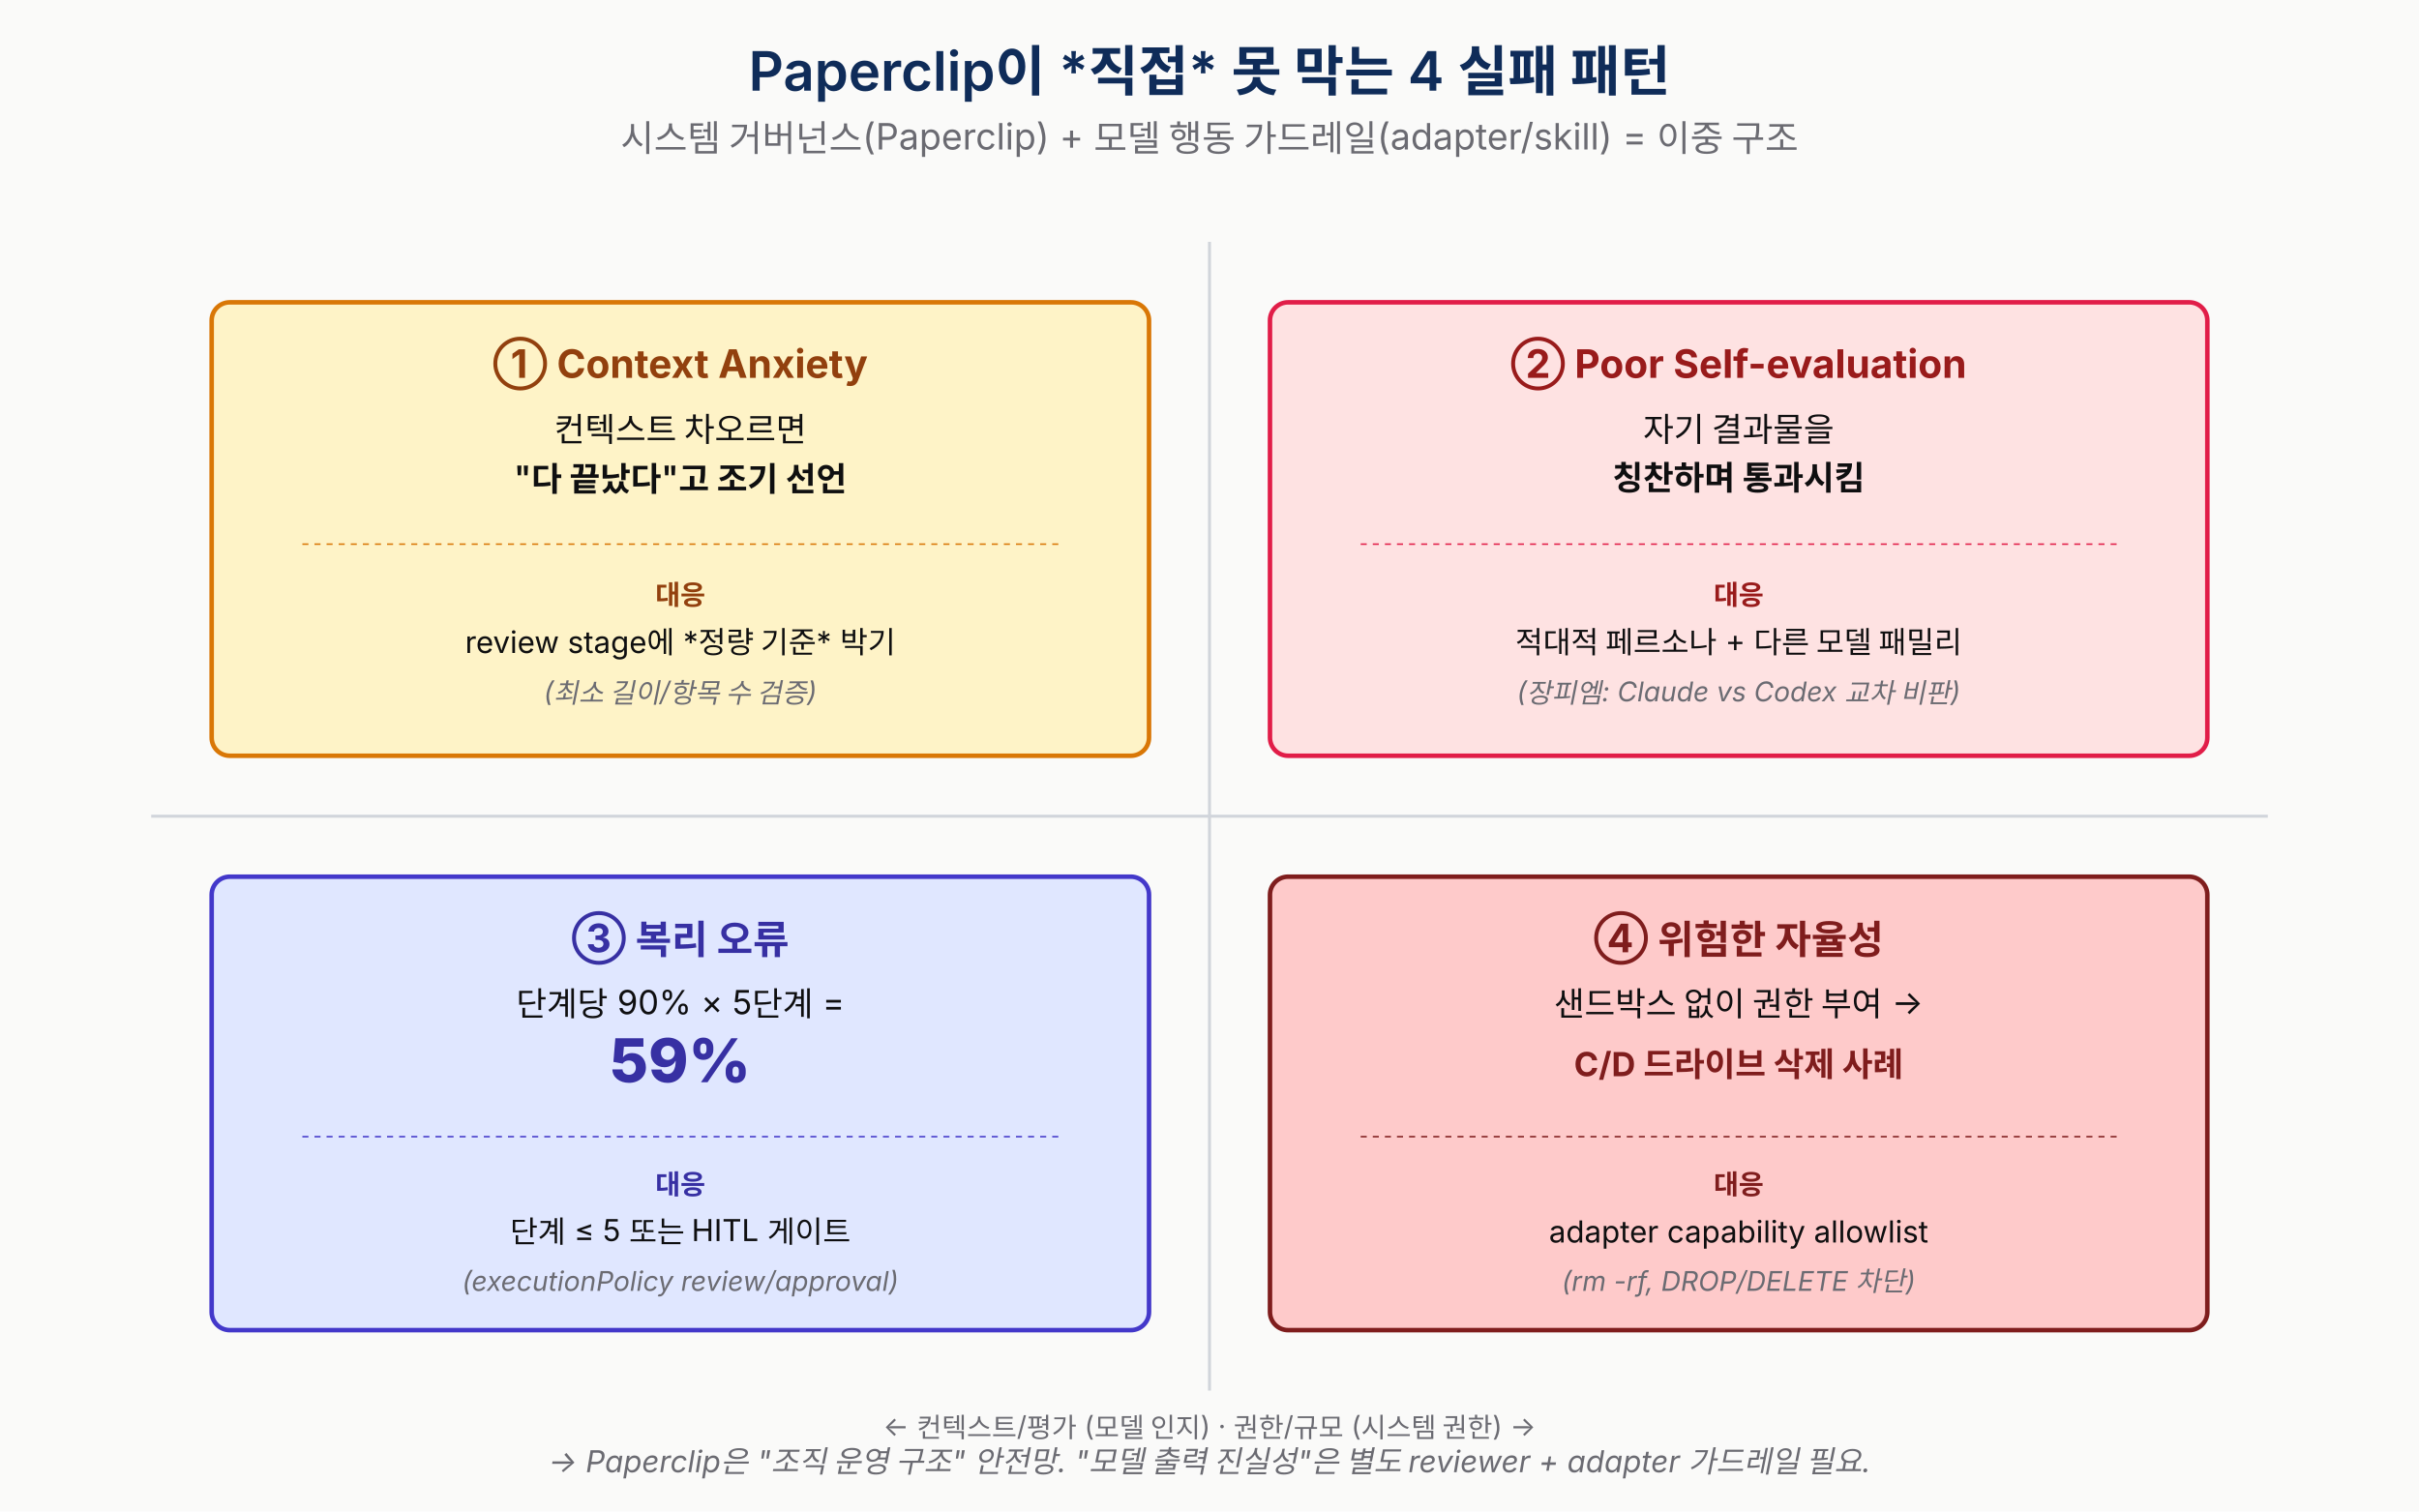
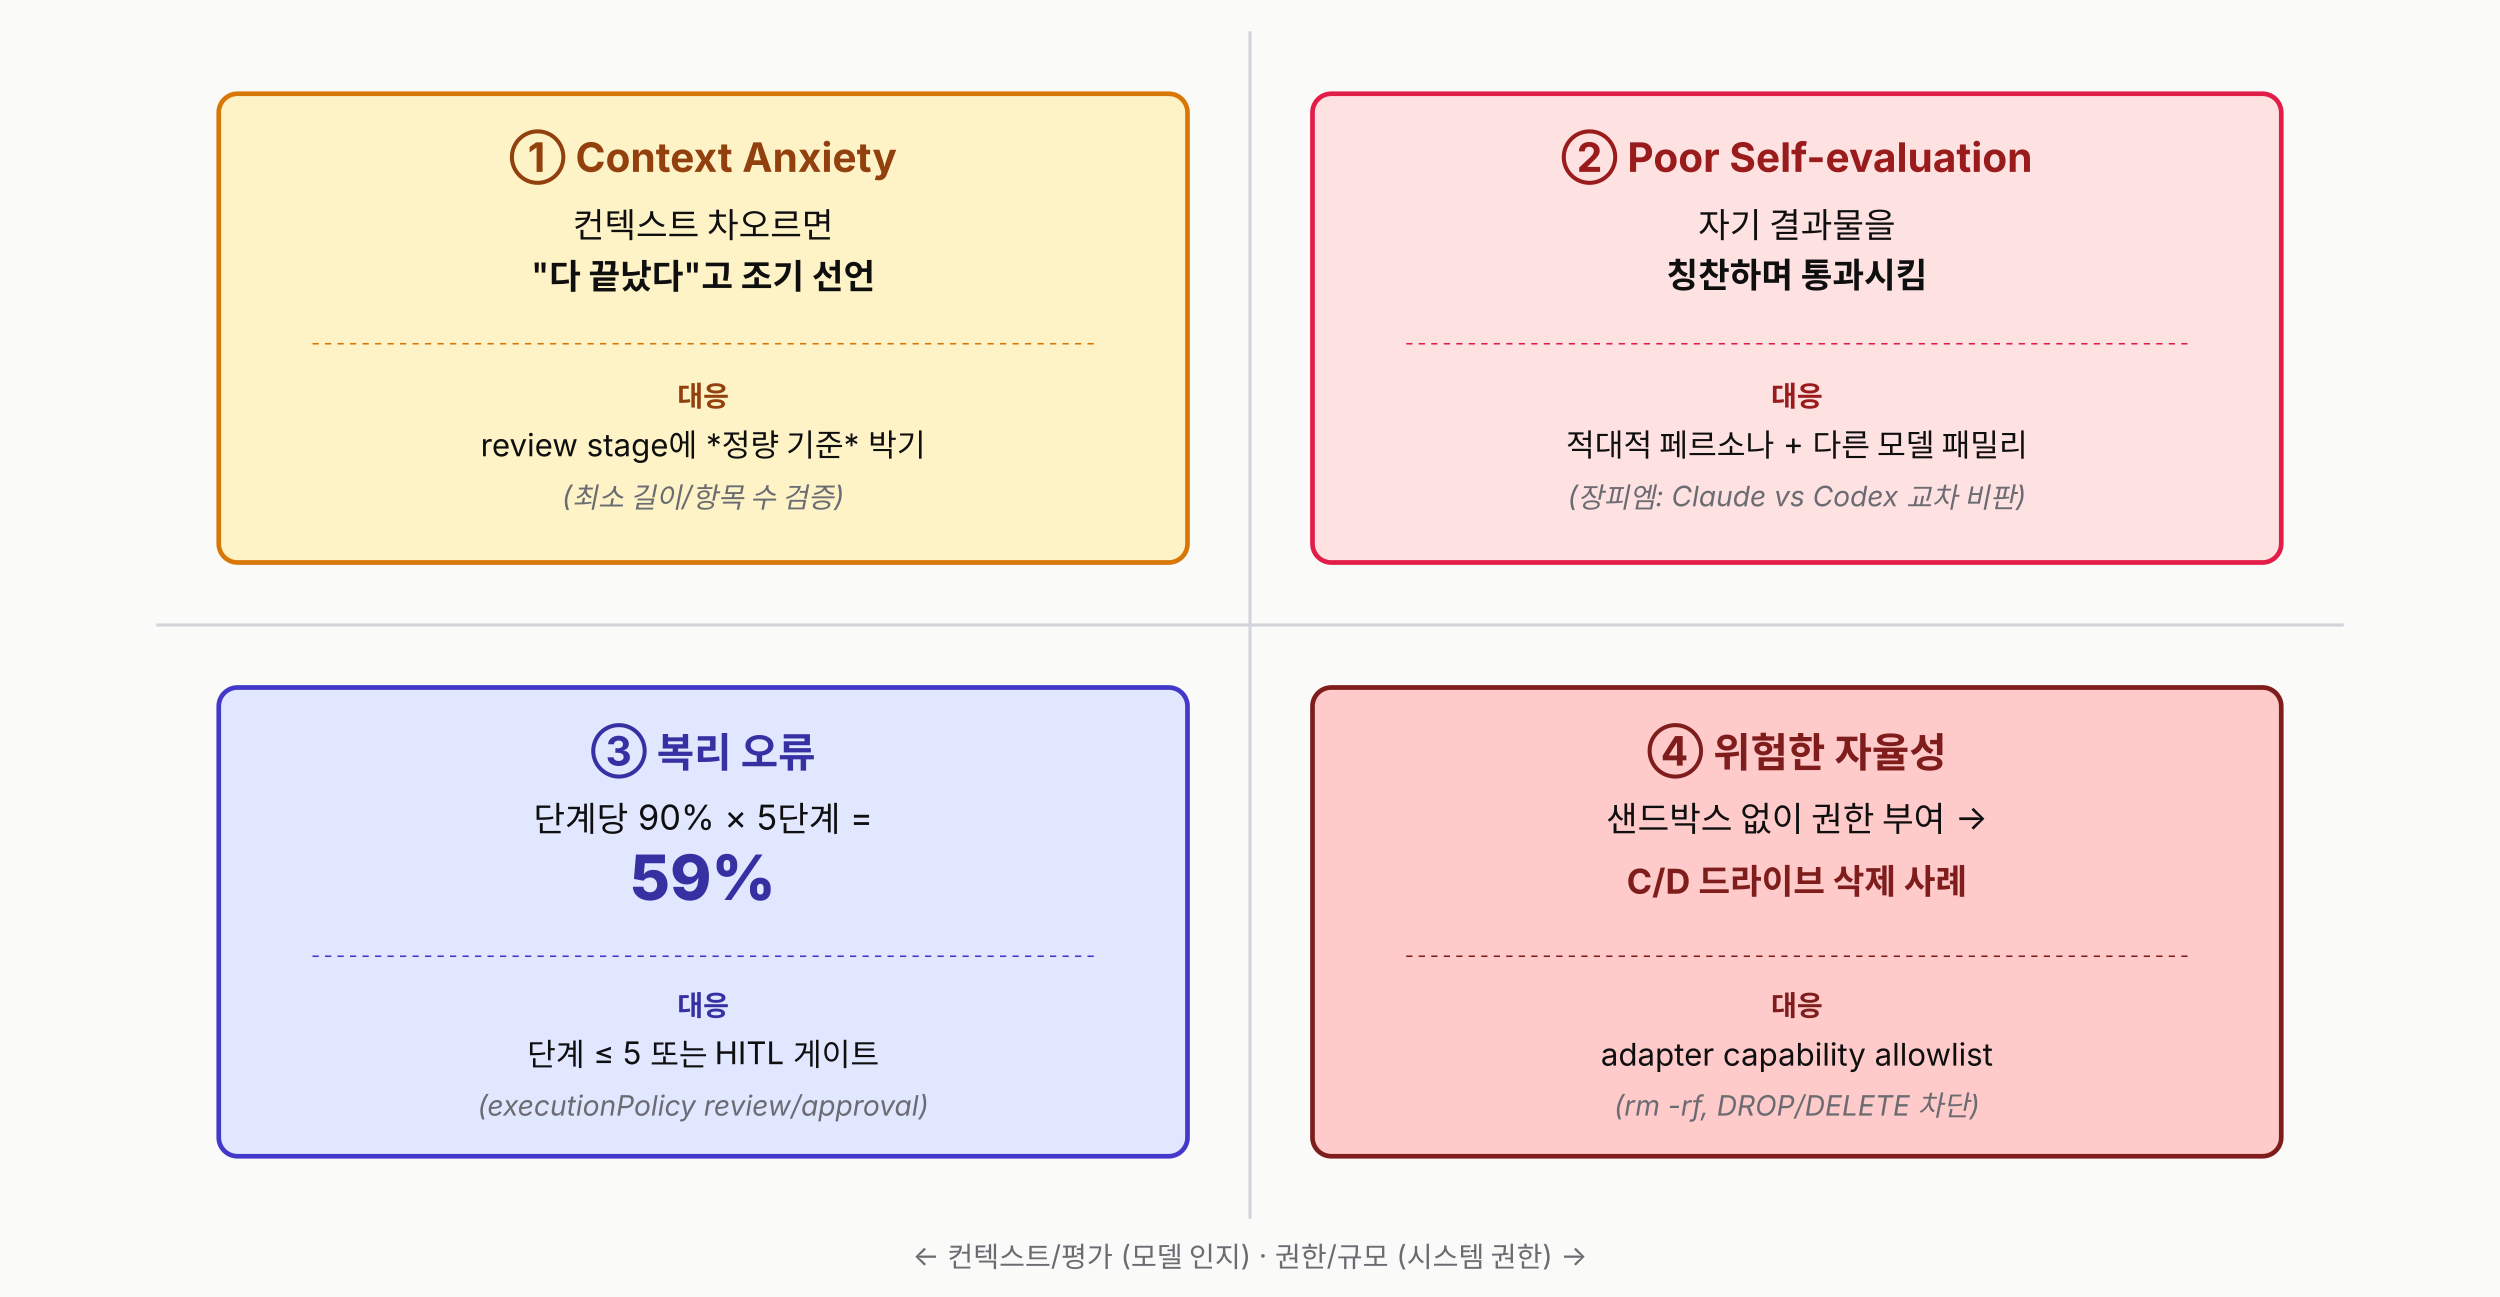
- <svg xmlns="http://www.w3.org/2000/svg" viewBox="0 0 800 500" font-family="-apple-system, 'Segoe UI', 'Noto Sans KR', sans-serif">
-   <rect width="800" height="500" fill="#FAFAF9" />
-   <text x="400" y="30" font-size="18" font-weight="600" text-anchor="middle" fill="#0F2C59">Paperclip이 *직접* 못 막는 4 실패 패턴</text>
-   <text x="400" y="50" font-size="12" text-anchor="middle" fill="#6B6B72">시스템 거버넌스(Paperclip) + 모델 행동 가드레일(adapter/skill) = 이중 구조</text>
+ <svg xmlns="http://www.w3.org/2000/svg" viewBox="0 70 800 415" font-family="-apple-system, 'Segoe UI', 'Noto Sans KR', sans-serif">
+   <rect x="0" y="70" width="800" height="415" fill="#FAFAF9" />
  <line x1="400" y1="80" x2="400" y2="460" stroke="#D1D5DB" stroke-width="1" />
  <line x1="50" y1="270" x2="750" y2="270" stroke="#D1D5DB" stroke-width="1" />
  <text x="400" y="475" font-size="9" text-anchor="middle" fill="#6B6B72">← 컨텍스트/평가 (모델 인지) · 권한/규모 (시스템 권한) →</text>
  <g>
    <rect x="70" y="100" width="310" height="150" rx="6" fill="#FEF3C7" stroke="#D97706" stroke-width="1.5" />
    <text x="225" y="125" font-size="13" font-weight="700" text-anchor="middle" fill="#92400E">① Context Anxiety</text>
    <text x="225" y="146" font-size="11" text-anchor="middle" fill="#0F0F10">컨텍스트 차오르면</text>
    <text x="225" y="162" font-size="11" font-weight="600" text-anchor="middle" fill="#0F0F10">"다 끝났다"고 조기 선언</text>
    <line x1="100" y1="180" x2="350" y2="180" stroke="#D97706" stroke-width="0.5" stroke-dasharray="2 2" />
    <text x="225" y="200" font-size="9" font-weight="600" text-anchor="middle" fill="#92400E">대응</text>
    <text x="225" y="216" font-size="10" text-anchor="middle" fill="#0F0F10">review stage에 *정량 기준* 박기</text>
    <text x="225" y="232" font-size="9" font-style="italic" text-anchor="middle" fill="#6B6B72">(최소 길이/항목 수 검증)</text>
  </g>
  <g>
    <rect x="420" y="100" width="310" height="150" rx="6" fill="#FEE2E2" stroke="#E11D48" stroke-width="1.5" />
    <text x="575" y="125" font-size="13" font-weight="700" text-anchor="middle" fill="#991B1B">② Poor Self-evaluation</text>
    <text x="575" y="146" font-size="11" text-anchor="middle" fill="#0F0F10">자기 결과물을</text>
    <text x="575" y="162" font-size="11" font-weight="600" text-anchor="middle" fill="#0F0F10">칭찬하며 통과시킴</text>
    <line x1="450" y1="180" x2="700" y2="180" stroke="#E11D48" stroke-width="0.5" stroke-dasharray="2 2" />
    <text x="575" y="200" font-size="9" font-weight="600" text-anchor="middle" fill="#991B1B">대응</text>
    <text x="575" y="216" font-size="10" text-anchor="middle" fill="#0F0F10">적대적 페르소나 + 다른 모델 패밀리</text>
    <text x="575" y="232" font-size="9" font-style="italic" text-anchor="middle" fill="#6B6B72">(장피엠: Claude vs Codex 교차 비판)</text>
  </g>
  <g>
    <rect x="70" y="290" width="310" height="150" rx="6" fill="#E0E7FF" stroke="#4338CA" stroke-width="1.5" />
    <text x="225" y="315" font-size="13" font-weight="700" text-anchor="middle" fill="#3730A3">③ 복리 오류</text>
    <text x="225" y="336" font-size="11" text-anchor="middle" fill="#0F0F10">단계당 90% × 5단계 =</text>
    <text x="225" y="358" font-size="20" font-weight="800" text-anchor="middle" fill="#3730A3">59%</text>
    <line x1="100" y1="376" x2="350" y2="376" stroke="#4338CA" stroke-width="0.5" stroke-dasharray="2 2" />
    <text x="225" y="395" font-size="9" font-weight="600" text-anchor="middle" fill="#3730A3">대응</text>
    <text x="225" y="411" font-size="10" text-anchor="middle" fill="#0F0F10">단계 ≤ 5 또는 HITL 게이트</text>
    <text x="225" y="427" font-size="9" font-style="italic" text-anchor="middle" fill="#6B6B72">(executionPolicy review/approval)</text>
  </g>
  <g>
    <rect x="420" y="290" width="310" height="150" rx="6" fill="#FECACA" stroke="#7F1D1D" stroke-width="1.5" />
    <text x="575" y="315" font-size="13" font-weight="700" text-anchor="middle" fill="#7F1D1D">④ 위험한 자율성</text>
    <text x="575" y="336" font-size="11" text-anchor="middle" fill="#0F0F10">샌드박스 없이 권한 부여 →</text>
    <text x="575" y="356" font-size="11" font-weight="700" text-anchor="middle" fill="#7F1D1D">C/D 드라이브 삭제 사례</text>
    <line x1="450" y1="376" x2="700" y2="376" stroke="#7F1D1D" stroke-width="0.5" stroke-dasharray="2 2" />
    <text x="575" y="395" font-size="9" font-weight="600" text-anchor="middle" fill="#7F1D1D">대응</text>
    <text x="575" y="411" font-size="10" text-anchor="middle" fill="#0F0F10">adapter capability allowlist</text>
    <text x="575" y="427" font-size="9" font-style="italic" text-anchor="middle" fill="#6B6B72">(rm -rf, DROP/DELETE 차단)</text>
  </g>
-   <text x="400" y="487" font-size="10" font-style="italic" text-anchor="middle" fill="#6B6B72">→ Paperclip은 "조직 운영 구조" 안전망. "모델 출력 진실성"은 별도 reviewer + adapter 가드레일 필요.</text>
</svg>
